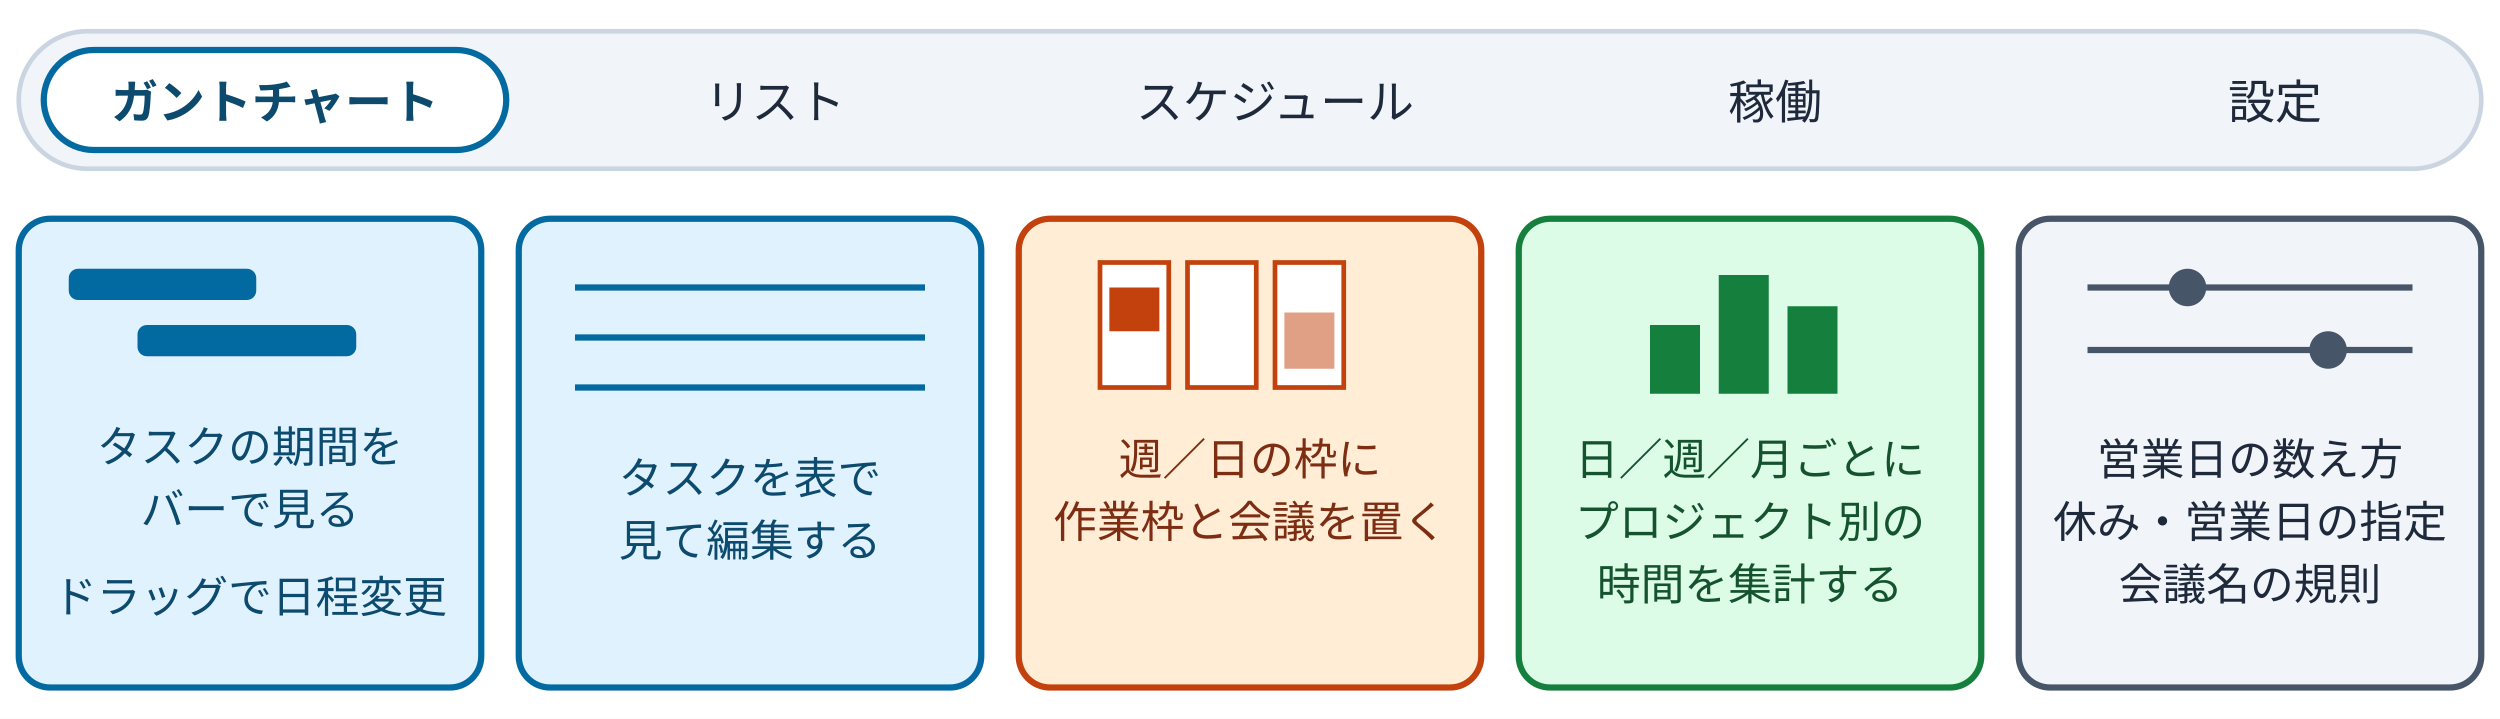
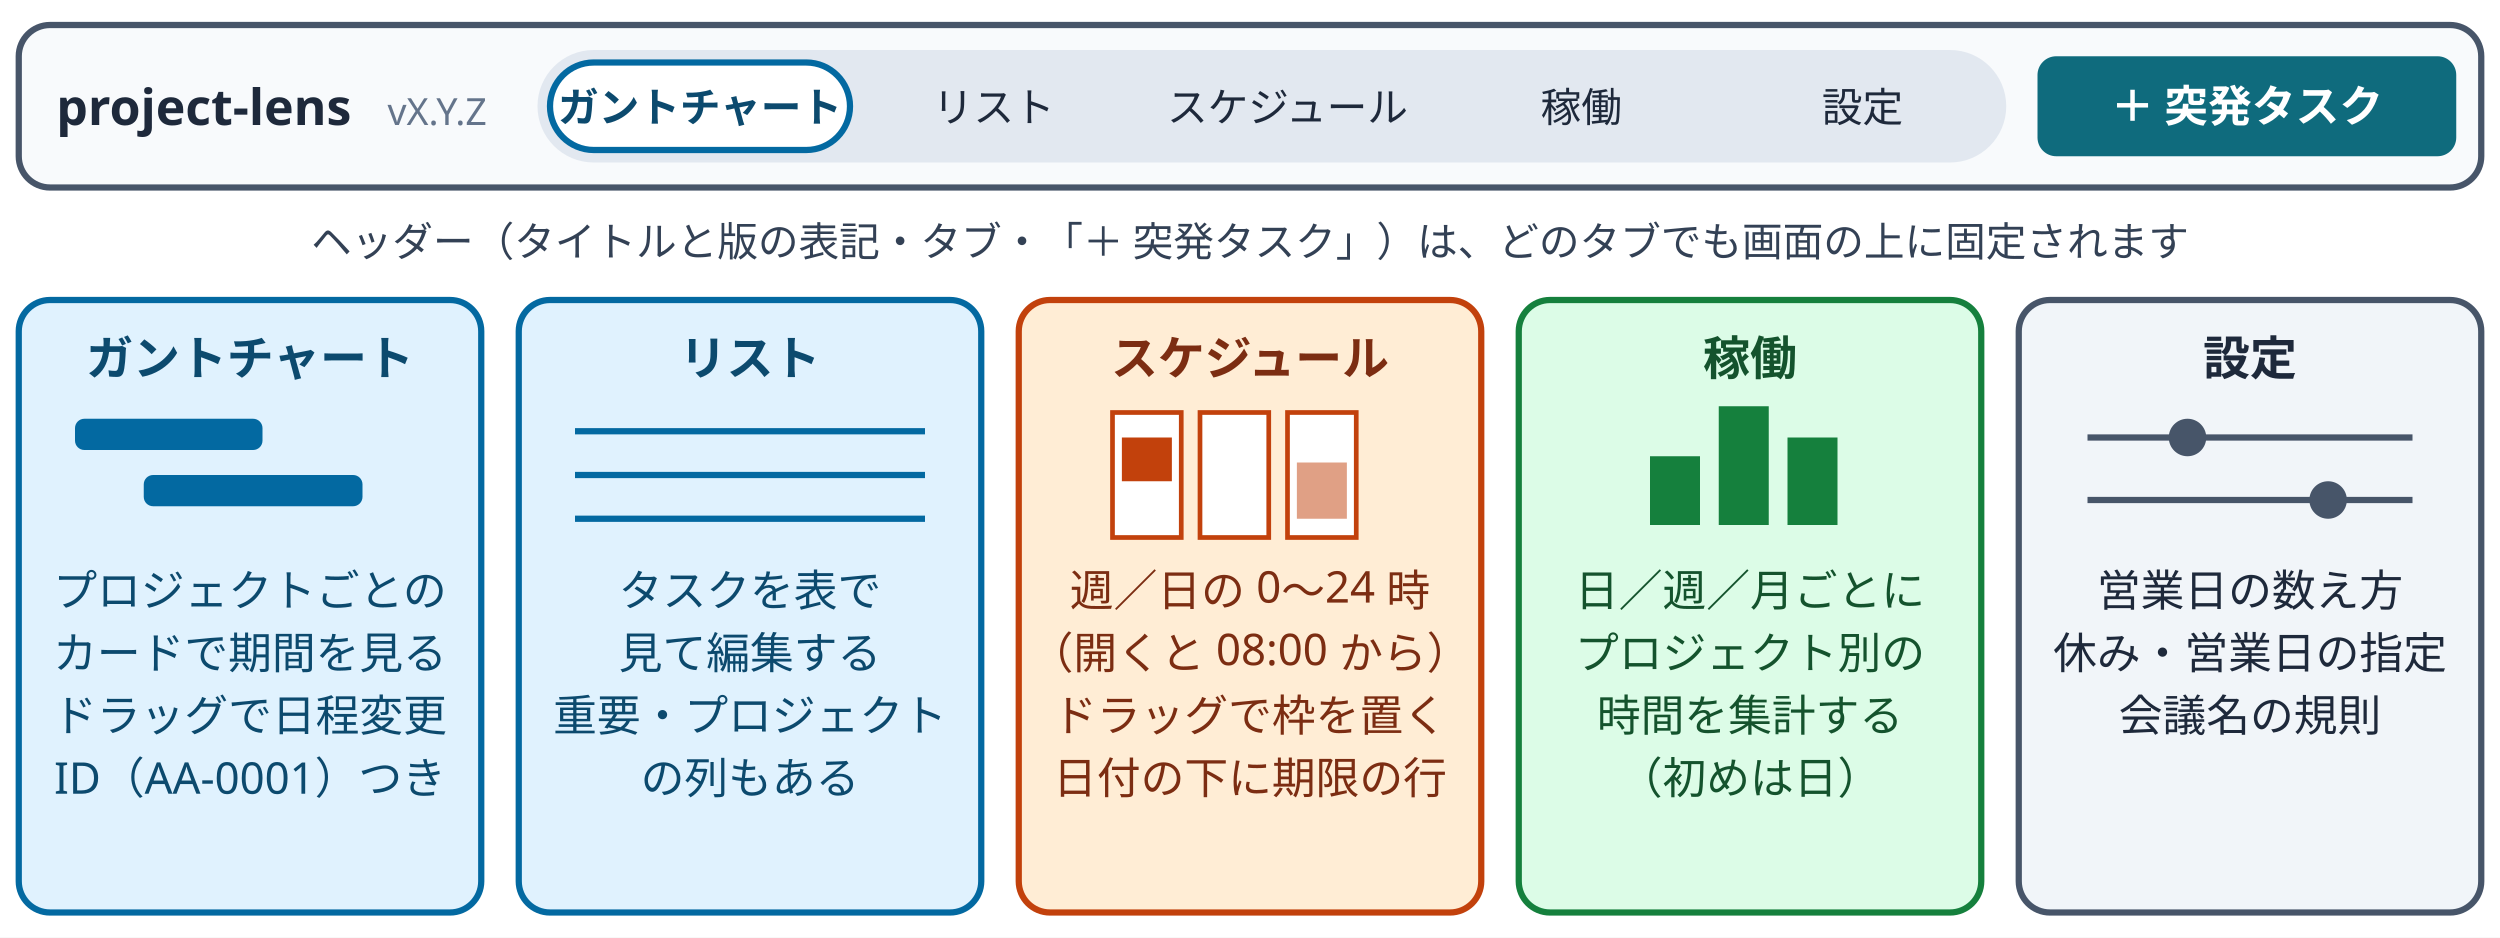
- <svg xmlns="http://www.w3.org/2000/svg" viewBox="0 0 800 230" font-family="'Yu Gothic','Meiryo','Hiragino Sans',sans-serif" role="img" aria-labelledby="t d">
-   <rect width="800" height="230" fill="#ffffff" />
-   <rect x="6" y="10" width="788" height="44" rx="22" fill="#f1f5f9" stroke="#cbd5e1" stroke-width="1.5" />
-   <rect x="14" y="16" width="148" height="32" rx="16" fill="#ffffff" stroke="#0369a1" stroke-width="2" />
-   <text x="88" y="38" text-anchor="middle" font-size="15" font-weight="bold" fill="#0c4a6e">ガントチャート</text>
-   <text x="248" y="38" text-anchor="middle" font-size="15" fill="#1e293b">リスト</text>
-   <text x="408" y="38" text-anchor="middle" font-size="15" fill="#1e293b">スケジュール</text>
-   <text x="568" y="38" text-anchor="middle" font-size="15" fill="#1e293b">稼働</text>
-   <text x="728" y="38" text-anchor="middle" font-size="15" fill="#1e293b">設定</text>
-   <rect x="6" y="70" width="148" height="150" rx="10" fill="#e0f2fe" stroke="#0369a1" stroke-width="2" />
-   <rect x="22" y="86" width="60" height="10" rx="3" fill="#0369a1" />
-   <rect x="44" y="104" width="70" height="10" rx="3" fill="#0369a1" />
-   <text x="80" y="148" text-anchor="middle" font-size="14" fill="#0c4a6e">タスクの期間を</text>
-   <text x="80" y="168" text-anchor="middle" font-size="14" fill="#0c4a6e">バーで見る</text>
-   <text x="80" y="196" text-anchor="middle" font-size="14" fill="#0c4a6e">ドラッグで日程変更</text>
-   <rect x="166" y="70" width="148" height="150" rx="10" fill="#e0f2fe" stroke="#0369a1" stroke-width="2" />
-   <line x1="184" y1="92" x2="296" y2="92" stroke="#0369a1" stroke-width="2" />
-   <line x1="184" y1="108" x2="296" y2="108" stroke="#0369a1" stroke-width="2" />
-   <line x1="184" y1="124" x2="296" y2="124" stroke="#0369a1" stroke-width="2" />
-   <text x="240" y="158" text-anchor="middle" font-size="14" fill="#0c4a6e">タスクを表で</text>
-   <text x="240" y="178" text-anchor="middle" font-size="14" fill="#0c4a6e">見て編集する</text>
-   <rect x="326" y="70" width="148" height="150" rx="10" fill="#ffedd5" stroke="#c2410c" stroke-width="2" />
-   <rect x="352" y="84" width="22" height="40" fill="#ffffff" stroke="#c2410c" stroke-width="1.5" />
-   <rect x="380" y="84" width="22" height="40" fill="#ffffff" stroke="#c2410c" stroke-width="1.5" />
-   <rect x="408" y="84" width="22" height="40" fill="#ffffff" stroke="#c2410c" stroke-width="1.5" />
-   <rect x="355" y="92" width="16" height="14" fill="#c2410c" />
-   <rect x="411" y="100" width="16" height="18" fill="#c2410c" opacity="0.5" />
-   <text x="400" y="152" text-anchor="middle" font-size="14" fill="#7c2d12">週／日の枠に</text>
-   <text x="400" y="172" text-anchor="middle" font-size="14" fill="#7c2d12">作業枠と会議を置く</text>
-   <rect x="486" y="70" width="148" height="150" rx="10" fill="#dcfce7" stroke="#15803d" stroke-width="2" />
-   <rect x="528" y="104" width="16" height="22" fill="#15803d" />
-   <rect x="550" y="88" width="16" height="38" fill="#15803d" />
-   <rect x="572" y="98" width="16" height="28" fill="#15803d" />
-   <text x="560" y="152" text-anchor="middle" font-size="14" fill="#14532d">日／週／月ごとに</text>
-   <text x="560" y="172" text-anchor="middle" font-size="14" fill="#14532d">プロジェクト別の</text>
-   <text x="560" y="192" text-anchor="middle" font-size="14" fill="#14532d">時間を集計する</text>
-   <rect x="646" y="70" width="148" height="150" rx="10" fill="#f1f5f9" stroke="#475569" stroke-width="2" />
-   <line x1="668" y1="92" x2="772" y2="92" stroke="#475569" stroke-width="2" />
-   <circle cx="700" cy="92" r="6" fill="#475569" />
-   <line x1="668" y1="112" x2="772" y2="112" stroke="#475569" stroke-width="2" />
-   <circle cx="745" cy="112" r="6" fill="#475569" />
-   <text x="720" y="152" text-anchor="middle" font-size="14" fill="#1e293b">営業日の数え方</text>
-   <text x="720" y="172" text-anchor="middle" font-size="14" fill="#1e293b">休み・営業日の指定</text>
-   <text x="720" y="192" text-anchor="middle" font-size="14" fill="#1e293b">会議名の規則</text>
+ <svg xmlns="http://www.w3.org/2000/svg" viewBox="0 0 800 300" font-family="'Yu Gothic','Meiryo','Hiragino Sans',sans-serif" role="img" aria-labelledby="t d">
+   <rect width="800" height="300" fill="#ffffff" />
+   <rect x="6" y="8" width="788" height="52" rx="10" fill="#f8fafc" stroke="#475569" stroke-width="2" />
+   <text x="18" y="40" font-size="16" font-weight="bold" fill="#1e293b">project-lens</text>
+   <text x="124" y="40" font-size="12" fill="#64748b">vX.Y.Z</text>
+   <rect x="172" y="16" width="470" height="36" rx="18" fill="#e2e8f0" />
+   <rect x="176" y="20" width="96" height="28" rx="14" fill="#ffffff" stroke="#0369a1" stroke-width="2" />
+   <text x="224" y="39" text-anchor="middle" font-size="13" font-weight="bold" fill="#0c4a6e">ガントチャート</text>
+   <text x="318" y="39" text-anchor="middle" font-size="13" fill="#1e293b">リスト</text>
+   <text x="412" y="39" text-anchor="middle" font-size="13" fill="#1e293b">スケジュール</text>
+   <text x="506" y="39" text-anchor="middle" font-size="13" fill="#1e293b">稼働</text>
+   <text x="596" y="39" text-anchor="middle" font-size="13" fill="#1e293b">設定</text>
+   <rect x="652" y="18" width="134" height="32" rx="6" fill="#0f6b7d" />
+   <text x="719" y="39" text-anchor="middle" font-size="14" font-weight="bold" fill="#ffffff">＋ 突発タスク</text>
+   <text x="400" y="82" text-anchor="middle" font-size="13" fill="#334155">ヘッダー（タイトルと版の表記・タブ・「＋ 突発タスク」）は、どのタブでも画面の上に固定されます</text>
+   <rect x="6" y="96" width="148" height="196" rx="10" fill="#e0f2fe" stroke="#0369a1" stroke-width="2" />
+   <text x="80" y="120" text-anchor="middle" font-size="15" font-weight="bold" fill="#0c4a6e">ガントチャート</text>
+   <rect x="24" y="134" width="60" height="10" rx="3" fill="#0369a1" />
+   <rect x="46" y="152" width="70" height="10" rx="3" fill="#0369a1" />
+   <text x="80" y="194" text-anchor="middle" font-size="14" fill="#0c4a6e">プロジェクトごとの</text>
+   <text x="80" y="214" text-anchor="middle" font-size="14" fill="#0c4a6e">カードで期間を見る</text>
+   <text x="80" y="234" text-anchor="middle" font-size="14" fill="#0c4a6e">ドラッグで日程変更</text>
+   <text x="80" y="254" text-anchor="middle" font-size="14" fill="#0c4a6e">ID（AA-0001）つき</text>
+   <rect x="166" y="96" width="148" height="196" rx="10" fill="#e0f2fe" stroke="#0369a1" stroke-width="2" />
+   <text x="240" y="120" text-anchor="middle" font-size="15" font-weight="bold" fill="#0c4a6e">リスト</text>
+   <line x1="184" y1="138" x2="296" y2="138" stroke="#0369a1" stroke-width="2" />
+   <line x1="184" y1="152" x2="296" y2="152" stroke="#0369a1" stroke-width="2" />
+   <line x1="184" y1="166" x2="296" y2="166" stroke="#0369a1" stroke-width="2" />
+   <text x="240" y="194" text-anchor="middle" font-size="14" fill="#0c4a6e">タスクを表で</text>
+   <text x="240" y="214" text-anchor="middle" font-size="14" fill="#0c4a6e">見て編集する</text>
+   <text x="240" y="234" text-anchor="middle" font-size="14" fill="#0c4a6e">重要・プロジェクト</text>
+   <text x="240" y="254" text-anchor="middle" font-size="14" fill="#0c4a6e">の列もある</text>
+   <rect x="326" y="96" width="148" height="196" rx="10" fill="#ffedd5" stroke="#c2410c" stroke-width="2" />
+   <text x="400" y="120" text-anchor="middle" font-size="15" font-weight="bold" fill="#7c2d12">スケジュール</text>
+   <rect x="356" y="132" width="22" height="40" fill="#ffffff" stroke="#c2410c" stroke-width="1.5" />
+   <rect x="384" y="132" width="22" height="40" fill="#ffffff" stroke="#c2410c" stroke-width="1.5" />
+   <rect x="412" y="132" width="22" height="40" fill="#ffffff" stroke="#c2410c" stroke-width="1.5" />
+   <rect x="359" y="140" width="16" height="14" fill="#c2410c" />
+   <rect x="415" y="148" width="16" height="18" fill="#c2410c" opacity="0.5" />
+   <text x="400" y="194" text-anchor="middle" font-size="14" fill="#7c2d12">週／日の 0〜24 時</text>
+   <text x="400" y="214" text-anchor="middle" font-size="14" fill="#7c2d12">（開くと 08:00 から）</text>
+   <text x="400" y="234" text-anchor="middle" font-size="14" fill="#7c2d12">ドラッグで枠を置く</text>
+   <text x="400" y="254" text-anchor="middle" font-size="14" fill="#7c2d12">日付の下に期限の行</text>
+   <rect x="486" y="96" width="148" height="196" rx="10" fill="#dcfce7" stroke="#15803d" stroke-width="2" />
+   <text x="560" y="120" text-anchor="middle" font-size="15" font-weight="bold" fill="#14532d">稼働</text>
+   <rect x="528" y="146" width="16" height="22" fill="#15803d" />
+   <rect x="550" y="130" width="16" height="38" fill="#15803d" />
+   <rect x="572" y="140" width="16" height="28" fill="#15803d" />
+   <text x="560" y="194" text-anchor="middle" font-size="14" fill="#14532d">日／週／月ごとに</text>
+   <text x="560" y="214" text-anchor="middle" font-size="14" fill="#14532d">プロジェクト別の</text>
+   <text x="560" y="234" text-anchor="middle" font-size="14" fill="#14532d">時間を集計する</text>
+   <text x="560" y="254" text-anchor="middle" font-size="14" fill="#14532d">（初めは日）</text>
+   <rect x="646" y="96" width="148" height="196" rx="10" fill="#f1f5f9" stroke="#475569" stroke-width="2" />
+   <text x="720" y="120" text-anchor="middle" font-size="15" font-weight="bold" fill="#1e293b">設定</text>
+   <line x1="668" y1="140" x2="772" y2="140" stroke="#475569" stroke-width="2" />
+   <circle cx="700" cy="140" r="6" fill="#475569" />
+   <line x1="668" y1="160" x2="772" y2="160" stroke="#475569" stroke-width="2" />
+   <circle cx="745" cy="160" r="6" fill="#475569" />
+   <text x="720" y="194" text-anchor="middle" font-size="14" fill="#1e293b">営業日の数え方</text>
+   <text x="720" y="214" text-anchor="middle" font-size="14" fill="#1e293b">休み・営業日の指定</text>
+   <text x="720" y="234" text-anchor="middle" font-size="14" fill="#1e293b">会議名の規則</text>
</svg>
